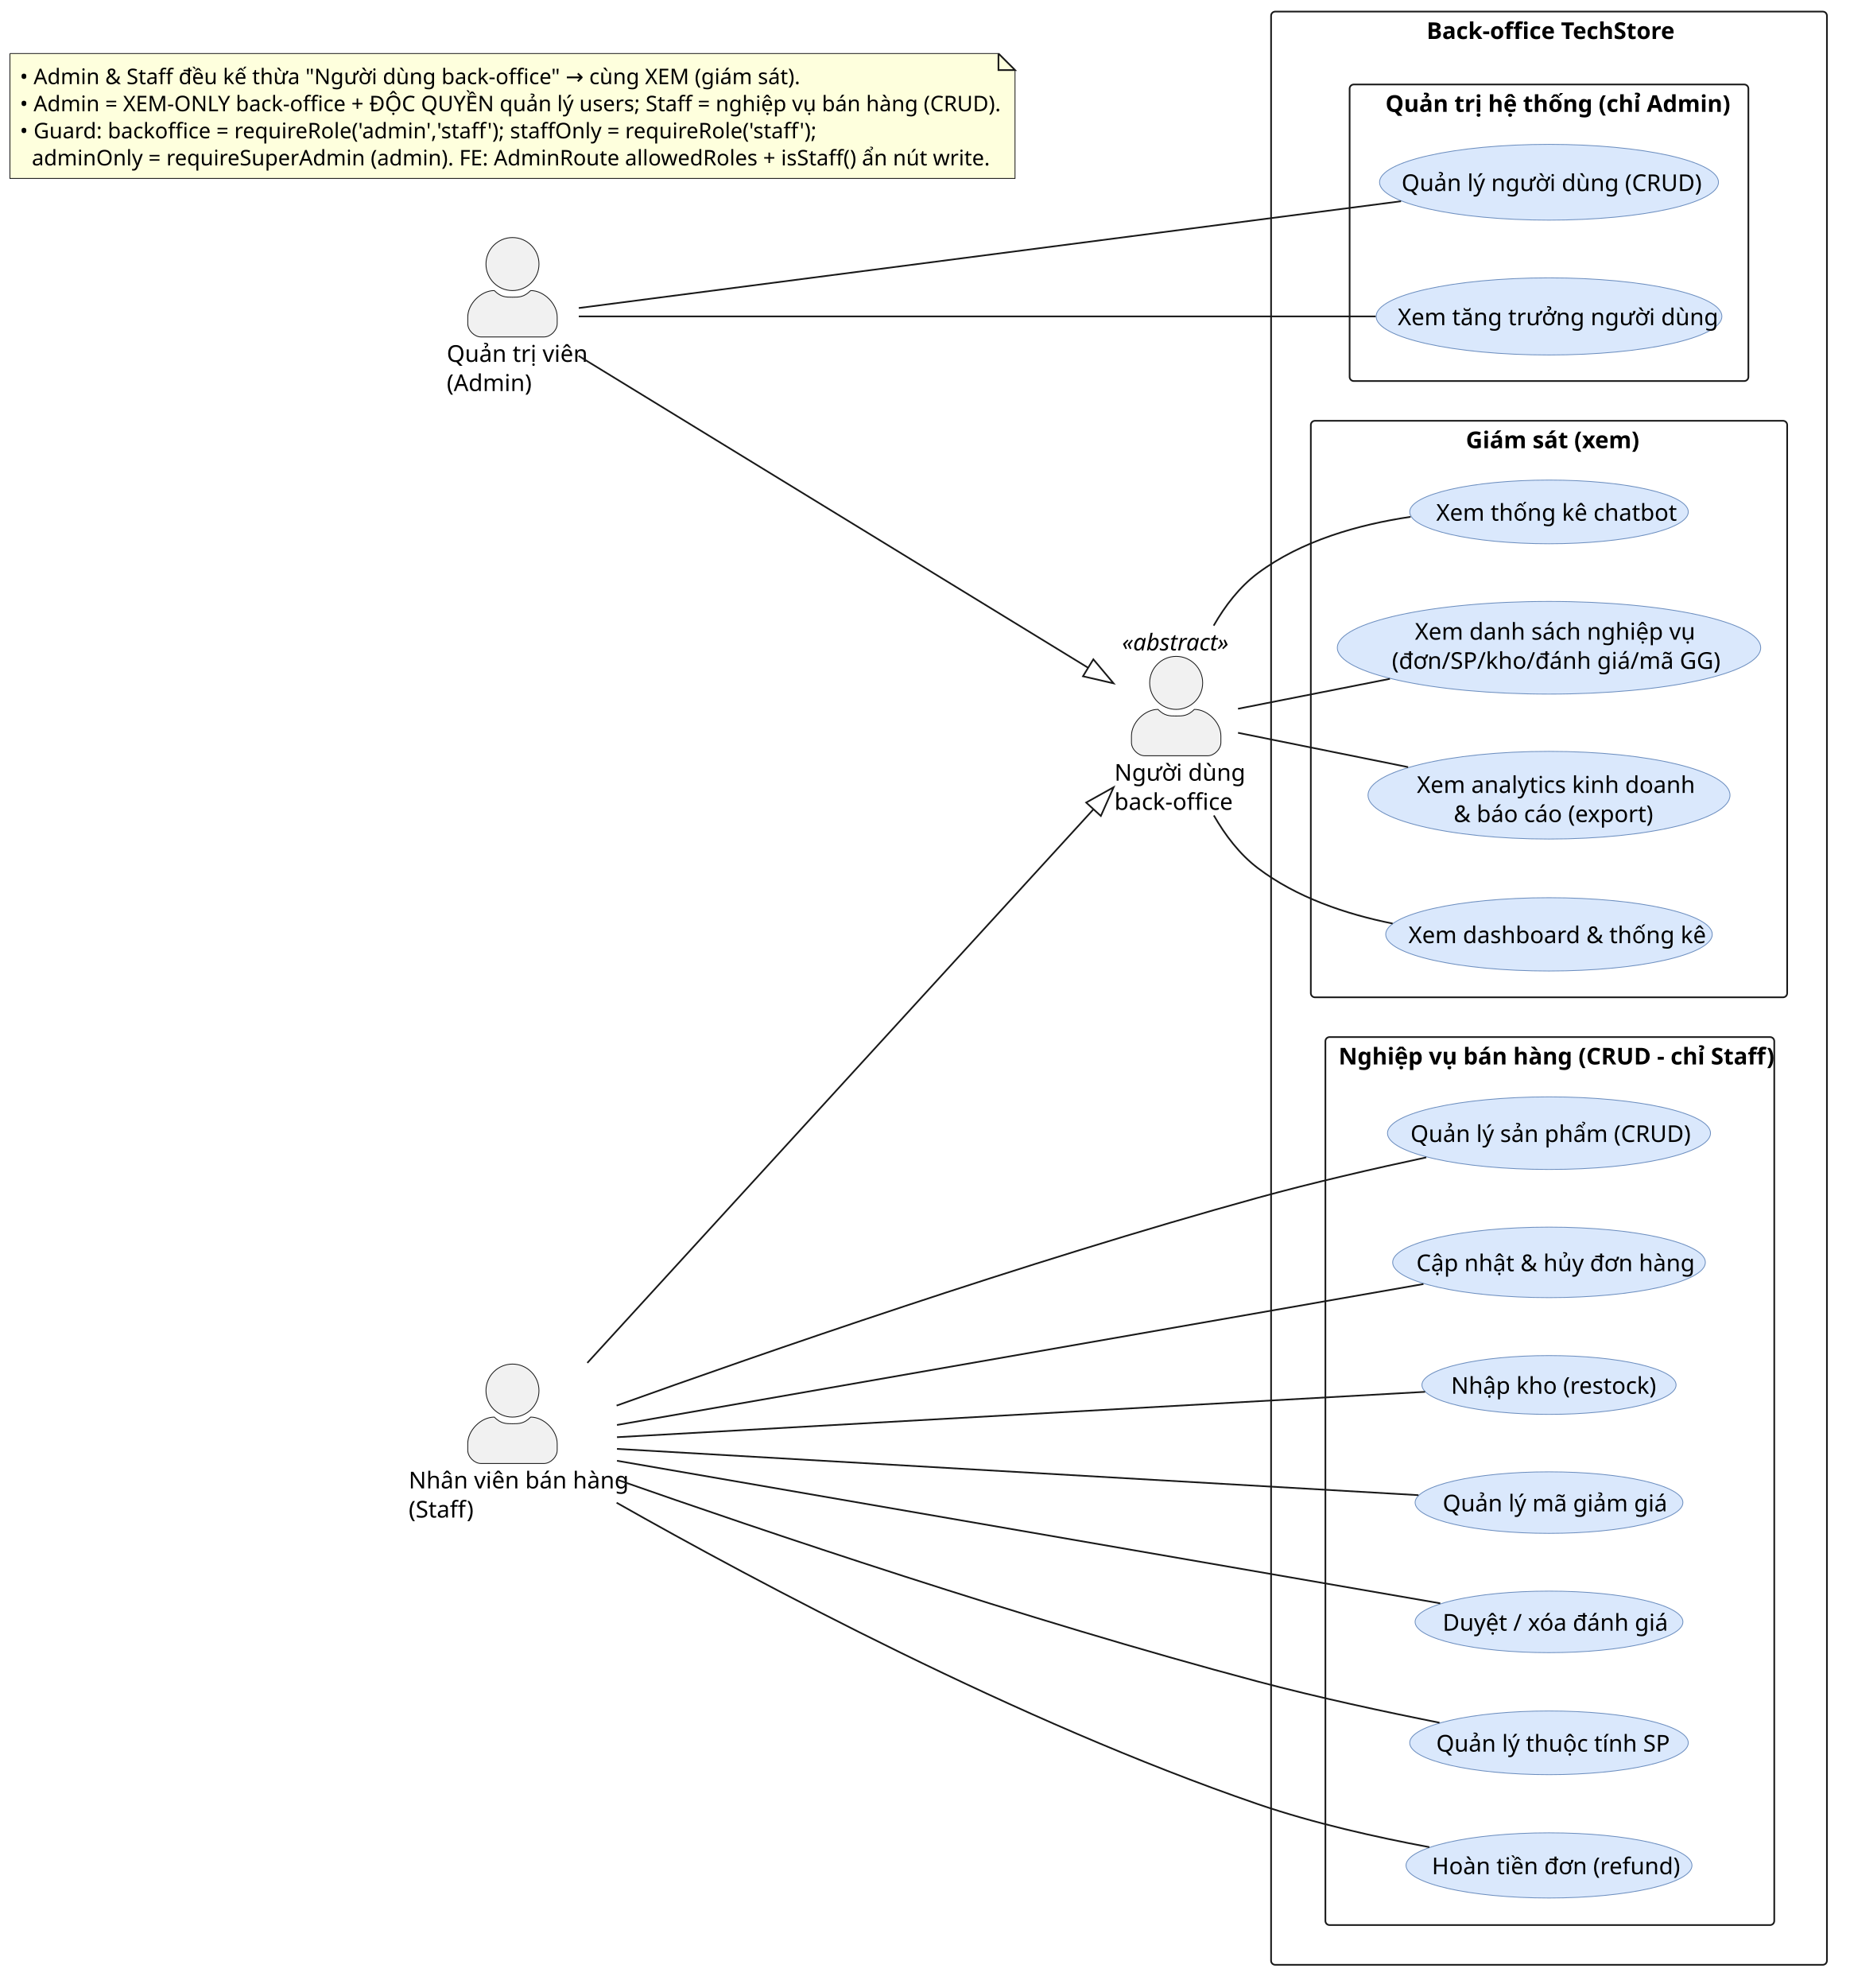
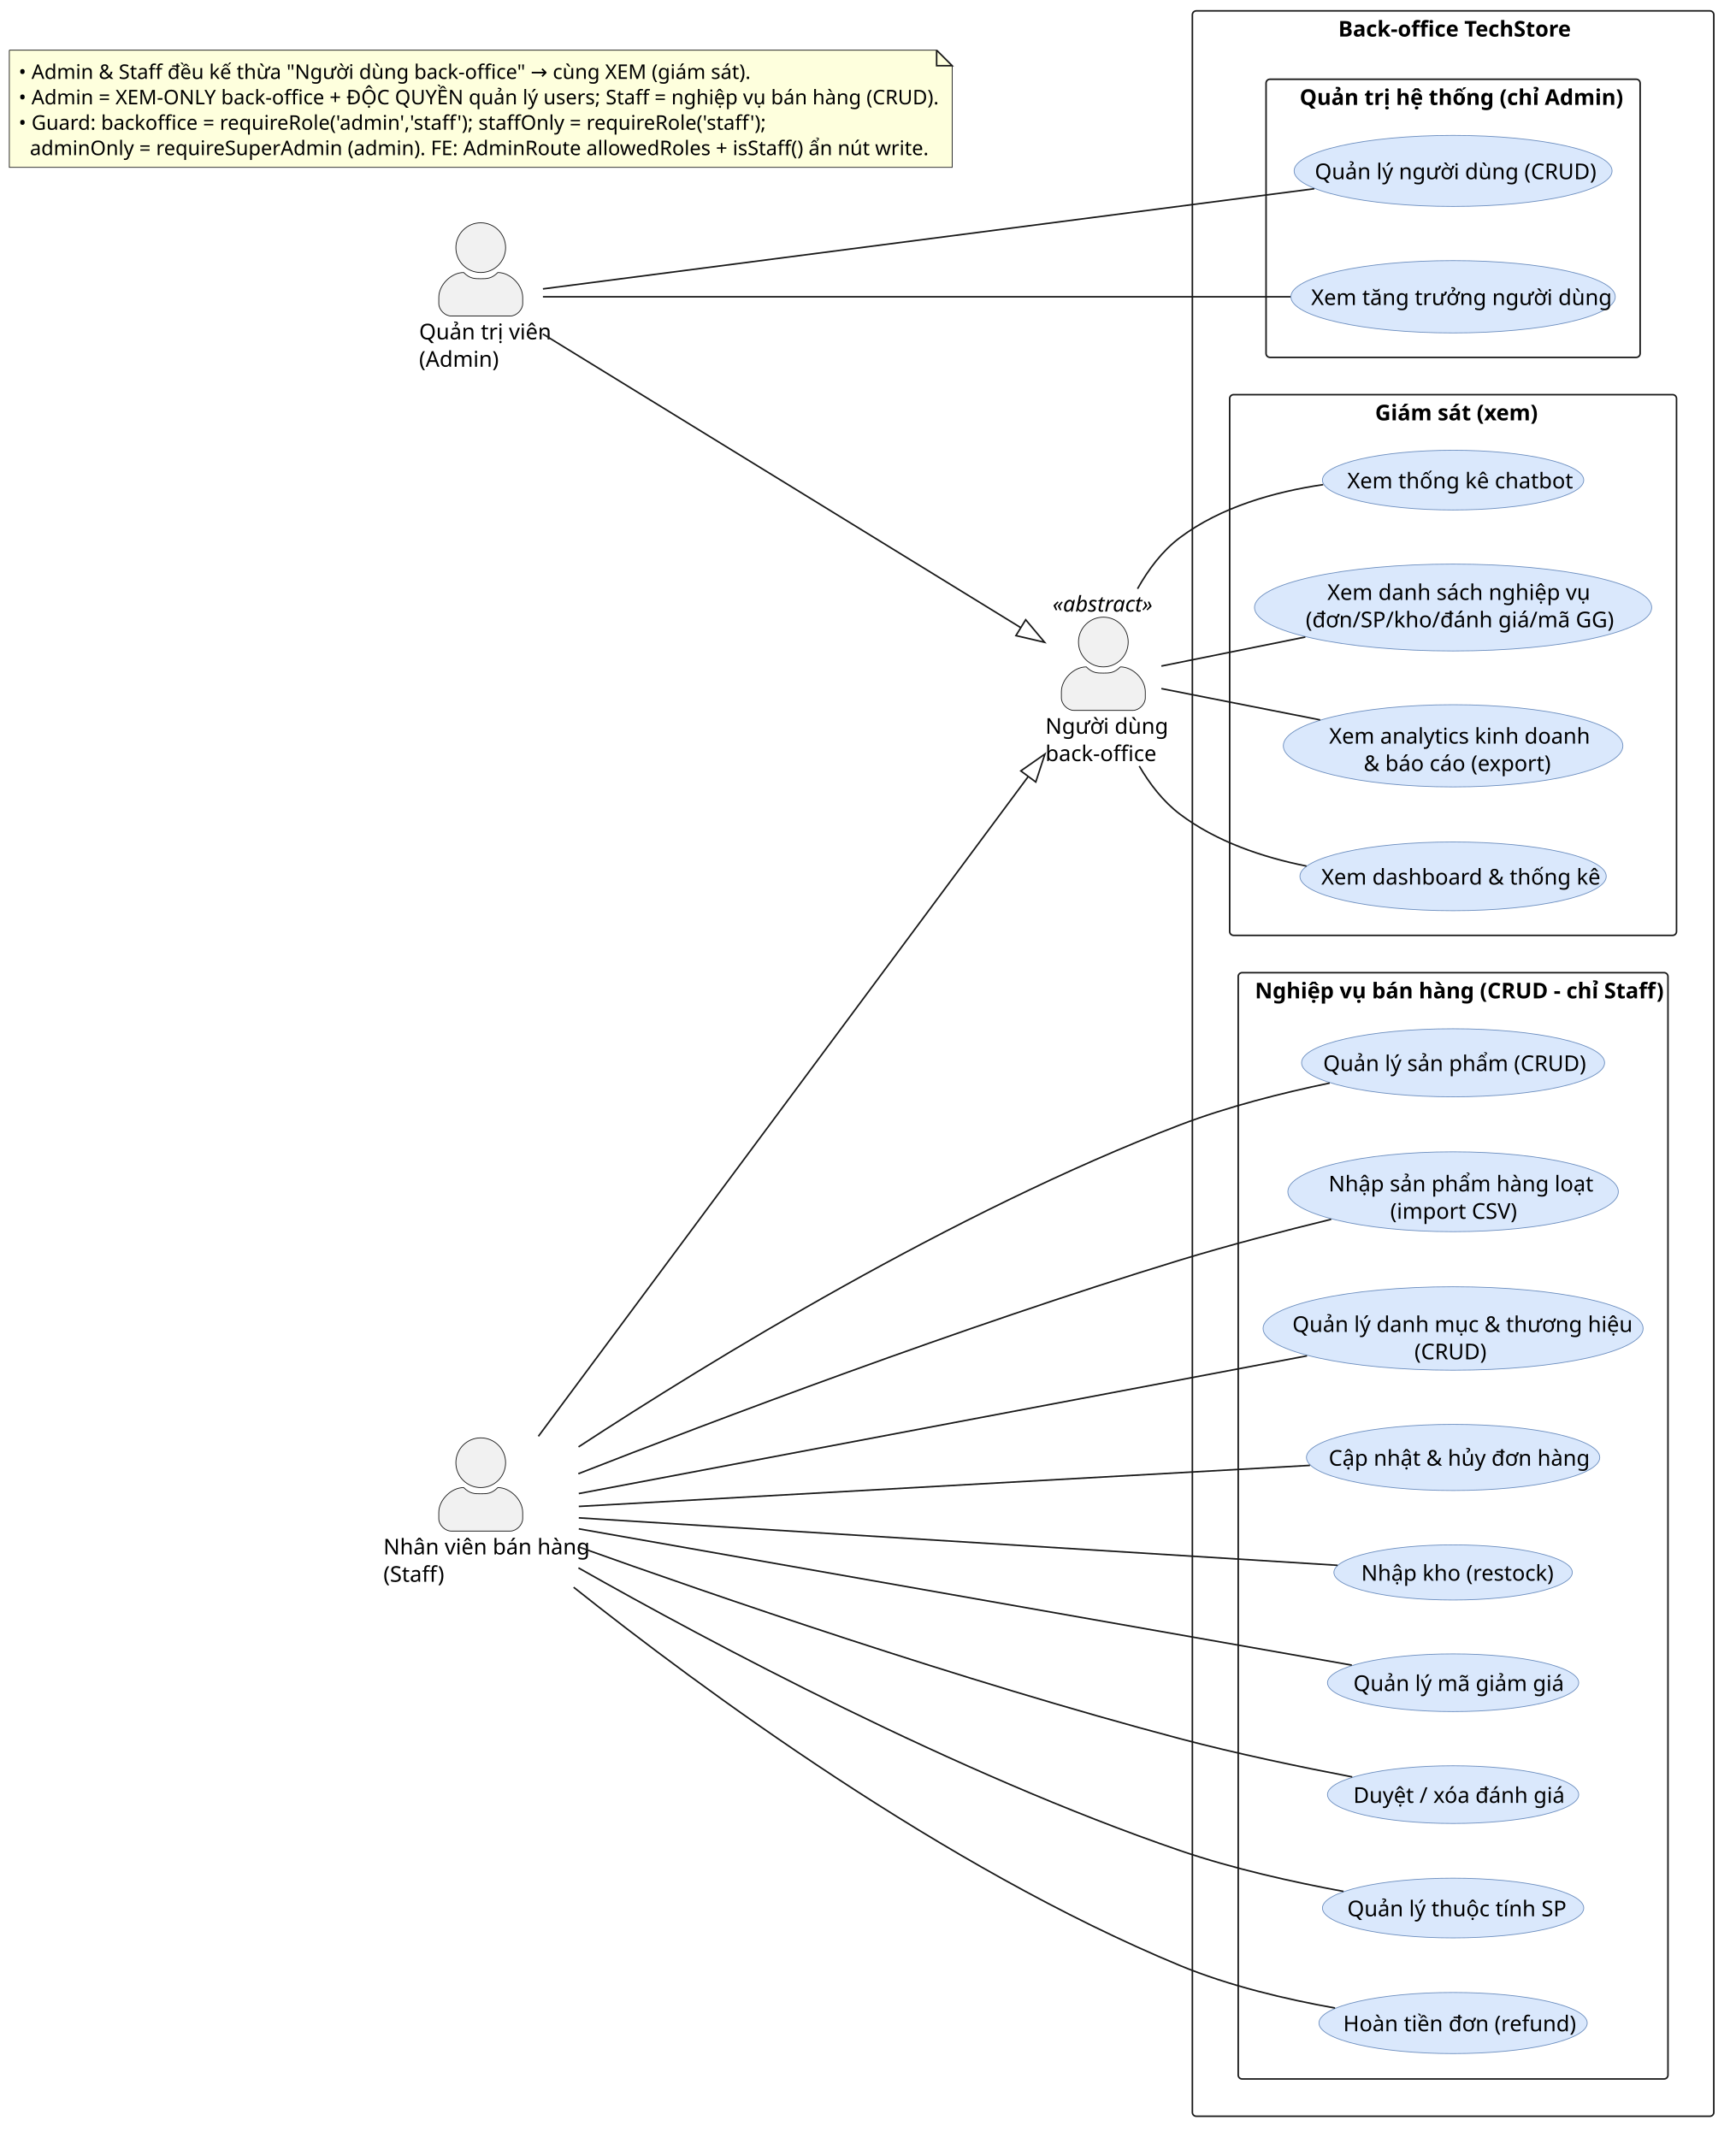
- <svg xmlns="http://www.w3.org/2000/svg" contentStyleType="text/css" data-diagram-type="DESCRIPTION" height="3750px" preserveAspectRatio="none" style="width:3490px;height:3750px;background:#FFFFFF;" version="1.1" viewBox="0 0 3490 3750" width="3490.625px" zoomAndPan="magnify">
+ <svg xmlns="http://www.w3.org/2000/svg" contentStyleType="text/css" data-diagram-type="DESCRIPTION" height="4300px" preserveAspectRatio="none" style="width:3490px;height:4300px;background:#FFFFFF;" version="1.1" viewBox="0 0 3490 4300" width="3490.625px" zoomAndPan="magnify">
  <defs />
  <g>
-     <g class="cluster" data-qualified-name="Back-office TechStore" data-source-line="27" id="ent0006">
-       <rect fill="none" height="3684.375" rx="7.812" ry="7.812" style="stroke:#181818;stroke-width:3.125;" width="1048.75" x="2398.219" y="21.875" />
+     <g class="cluster" data-qualified-name="Back-office TechStore" data-source-line="31" id="ent0006">
+       <rect fill="none" height="4234.375" rx="7.812" ry="7.812" style="stroke:#181818;stroke-width:3.125;" width="1048.75" x="2398.219" y="21.875" />
      <text fill="#000000" font-family="sans-serif" font-size="43.75" font-weight="700" lengthAdjust="spacing" textLength="461.938" x="2691.624" y="73.541">Back-office TechStore</text>
    </g>
-     <g class="cluster" data-qualified-name="Back-office TechStore.Gi.m s.t .xem." data-source-line="28" id="ent0007">
+     <g class="cluster" data-qualified-name="Back-office TechStore.Gi.m s.t .xem." data-source-line="32" id="ent0007">
      <rect fill="none" height="1087.5" rx="7.812" ry="7.812" style="stroke:#181818;stroke-width:3.125;" width="898.75" x="2473.219" y="793.75" />
      <text fill="#000000" font-family="sans-serif" font-size="43.75" font-weight="700" lengthAdjust="spacing" textLength="313.663" x="2765.762" y="845.416">Giám sát (xem)</text>
    </g>
-     <g class="cluster" data-qualified-name="Back-office TechStore.Qu.n tr. h. th.ng .ch. Admin." data-source-line="34" id="ent0012">
+     <g class="cluster" data-qualified-name="Back-office TechStore.Qu.n tr. h. th.ng .ch. Admin." data-source-line="38" id="ent0012">
      <rect fill="none" height="559.375" rx="7.812" ry="7.812" style="stroke:#181818;stroke-width:3.125;" width="752.375" x="2546.406" y="159.375" />
      <text fill="#000000" font-family="sans-serif" font-size="43.75" font-weight="700" lengthAdjust="spacing" textLength="617.307" x="2613.941" y="211.041">Quản trị hệ thống (chỉ Admin)</text>
    </g>
-     <g class="cluster" data-qualified-name="Back-office TechStore.Nghi.p v. b.n h.ng .CRUD - ch. Staff." data-source-line="38" id="ent0015">
-       <rect fill="none" height="1675" rx="7.812" ry="7.812" style="stroke:#181818;stroke-width:3.125;" width="846.875" x="2500.719" y="1956.25" />
-       <text fill="#000000" font-family="sans-serif" font-size="43.75" font-weight="700" lengthAdjust="spacing" textLength="797.198" x="2525.557" y="2007.916">Nghiệp vụ bán hàng (CRUD - chỉ Staff)</text>
+     <g class="cluster" data-qualified-name="Back-office TechStore.Nghi.p v. b.n h.ng .CRUD - ch. Staff." data-source-line="42" id="ent0015">
+       <rect fill="none" height="2225" rx="7.812" ry="7.812" style="stroke:#181818;stroke-width:3.125;" width="864.375" x="2490.406" y="1956.25" />
+       <text fill="#000000" font-family="sans-serif" font-size="43.75" font-weight="700" lengthAdjust="spacing" textLength="797.198" x="2523.994" y="2007.916">Nghiệp vụ bán hàng (CRUD - chỉ Staff)</text>
    </g>
-     <g class="entity" data-qualified-name="Back-office TechStore.Gi.m s.t .xem..UC_dash" data-source-line="29" id="ent0008">
+     <g class="entity" data-qualified-name="Back-office TechStore.Gi.m s.t .xem..UC_dash" data-source-line="33" id="ent0008">
      <ellipse cx="2922.583" cy="1762.485" fill="#DAE8FC" rx="308.052" ry="69.11" style="stroke:#6C8EBF;stroke-width:1.562;" />
      <text fill="#000000" font-family="sans-serif" font-size="43.75" lengthAdjust="spacing" textLength="530.212" x="2657.477" y="1779.062">Xem dashboard &amp; thống kê</text>
    </g>
-     <g class="entity" data-qualified-name="Back-office TechStore.Gi.m s.t .xem..UC_analytics" data-source-line="30" id="ent0009">
+     <g class="entity" data-qualified-name="Back-office TechStore.Gi.m s.t .xem..UC_analytics" data-source-line="34" id="ent0009">
      <ellipse cx="2922.601" cy="1500.001" fill="#DAE8FC" rx="341.476" ry="82.688" style="stroke:#6C8EBF;stroke-width:1.562;" />
      <text fill="#000000" font-family="sans-serif" font-size="43.75" lengthAdjust="spacing" textLength="498.553" x="2673.324" y="1495.651">Xem analytics kinh doanh</text>
      <text fill="#000000" font-family="sans-serif" font-size="43.75" lengthAdjust="spacing" textLength="359.912" x="2742.645" y="1550.68">&amp; báo cáo (export)</text>
    </g>
-     <g class="entity" data-qualified-name="Back-office TechStore.Gi.m s.t .xem..UC_list" data-source-line="31" id="ent0010">
+     <g class="entity" data-qualified-name="Back-office TechStore.Gi.m s.t .xem..UC_list" data-source-line="35" id="ent0010">
      <ellipse cx="2922.601" cy="1221.876" fill="#DAE8FC" rx="399.382" ry="87.376" style="stroke:#6C8EBF;stroke-width:1.562;" />
      <text fill="#000000" font-family="sans-serif" font-size="43.75" lengthAdjust="spacing" textLength="505.902" x="2669.65" y="1206.598">Xem danh sách nghiệp vụ</text>
      <text fill="#000000" font-family="sans-serif" font-size="43.75" lengthAdjust="spacing" textLength="592.868" x="2626.167" y="1261.627">(đơn/SP/kho/đánh giá/mã GG)</text>
    </g>
-     <g class="entity" data-qualified-name="Back-office TechStore.Gi.m s.t .xem..UC_chatstat" data-source-line="32" id="ent0011">
+     <g class="entity" data-qualified-name="Back-office TechStore.Gi.m s.t .xem..UC_chatstat" data-source-line="36" id="ent0011">
      <ellipse cx="2922.594" cy="965.619" fill="#DAE8FC" rx="262.782" ry="60.056" style="stroke:#6C8EBF;stroke-width:1.562;" />
      <text fill="#000000" font-family="sans-serif" font-size="43.75" lengthAdjust="spacing" textLength="425.623" x="2709.783" y="982.196">Xem thống kê chatbot</text>
    </g>
-     <g class="entity" data-qualified-name="Back-office TechStore.Qu.n tr. h. th.ng .ch. Admin..UC_user" data-source-line="35" id="ent0013">
+     <g class="entity" data-qualified-name="Back-office TechStore.Qu.n tr. h. th.ng .ch. Admin..UC_user" data-source-line="39" id="ent0013">
      <ellipse cx="2922.596" cy="343.763" fill="#DAE8FC" rx="319.753" ry="71.451" style="stroke:#6C8EBF;stroke-width:1.562;" />
      <text fill="#000000" font-family="sans-serif" font-size="43.75" lengthAdjust="spacing" textLength="556.445" x="2644.374" y="360.34">Quản lý người dùng (CRUD)</text>
    </g>
-     <g class="entity" data-qualified-name="Back-office TechStore.Qu.n tr. h. th.ng .ch. Admin..UC_growth" data-source-line="36" id="ent0014">
+     <g class="entity" data-qualified-name="Back-office TechStore.Qu.n tr. h. th.ng .ch. Admin..UC_growth" data-source-line="40" id="ent0014">
      <ellipse cx="2922.599" cy="596.864" fill="#DAE8FC" rx="326.193" ry="72.739" style="stroke:#6C8EBF;stroke-width:1.562;" />
      <text fill="#000000" font-family="sans-serif" font-size="43.75" lengthAdjust="spacing" textLength="570.779" x="2637.21" y="613.441">Xem tăng trưởng người dùng</text>
    </g>
-     <g class="entity" data-qualified-name="Back-office TechStore.Nghi.p v. b.n h.ng .CRUD - ch. Staff..UC_product" data-source-line="39" id="ent0016">
+     <g class="entity" data-qualified-name="Back-office TechStore.Nghi.p v. b.n h.ng .CRUD - ch. Staff..UC_product" data-source-line="43" id="ent0016">
      <ellipse cx="2922.582" cy="2137.51" fill="#DAE8FC" rx="304.738" ry="68.448" style="stroke:#6C8EBF;stroke-width:1.562;" />
      <text fill="#000000" font-family="sans-serif" font-size="43.75" lengthAdjust="spacing" textLength="522.736" x="2661.214" y="2154.087">Quản lý sản phẩm (CRUD)</text>
    </g>
-     <g class="entity" data-qualified-name="Back-office TechStore.Nghi.p v. b.n h.ng .CRUD - ch. Staff..UC_order" data-source-line="40" id="ent0017">
-       <ellipse cx="2922.608" cy="2381.247" fill="#DAE8FC" rx="294.983" ry="66.497" style="stroke:#6C8EBF;stroke-width:1.562;" />
-       <text fill="#000000" font-family="sans-serif" font-size="43.75" lengthAdjust="spacing" textLength="500.583" x="2672.317" y="2397.824">Cập nhật &amp; hủy đơn hàng</text>
+     <g class="entity" data-qualified-name="Back-office TechStore.Nghi.p v. b.n h.ng .CRUD - ch. Staff..UC_import" data-source-line="44" id="ent0017">
+       <ellipse cx="2922.601" cy="2396.881" fill="#DAE8FC" rx="332.351" ry="80.318" style="stroke:#6C8EBF;stroke-width:1.562;" />
+       <text fill="#000000" font-family="sans-serif" font-size="43.75" lengthAdjust="spacing" textLength="501.053" x="2672.075" y="2396.198">Nhập sản phẩm hàng loạt</text>
+       <text fill="#000000" font-family="sans-serif" font-size="43.75" lengthAdjust="spacing" textLength="252.802" x="2796.2" y="2451.228">(import CSV)</text>
    </g>
-     <g class="entity" data-qualified-name="Back-office TechStore.Nghi.p v. b.n h.ng .CRUD - ch. Staff..UC_stock" data-source-line="41" id="ent0018">
-       <ellipse cx="2922.6" cy="2612.514" fill="#DAE8FC" rx="239.756" ry="55.451" style="stroke:#6C8EBF;stroke-width:1.562;" />
-       <text fill="#000000" font-family="sans-serif" font-size="43.75" lengthAdjust="spacing" textLength="369.589" x="2737.805" y="2629.091">Nhập kho (restock)</text>
+     <g class="entity" data-qualified-name="Back-office TechStore.Nghi.p v. b.n h.ng .CRUD - ch. Staff..UC_catalog" data-source-line="45" id="ent0018">
+       <ellipse cx="2922.589" cy="2671.874" fill="#DAE8FC" rx="382.183" ry="83.937" style="stroke:#6C8EBF;stroke-width:1.562;" />
+       <text fill="#000000" font-family="sans-serif" font-size="43.75" lengthAdjust="spacing" textLength="646.552" x="2599.314" y="2678.829">Quản lý danh mục &amp; thương hiệu</text>
+       <text fill="#000000" font-family="sans-serif" font-size="43.75" lengthAdjust="spacing" textLength="155.518" x="2844.831" y="2733.858">(CRUD)</text>
    </g>
-     <g class="entity" data-qualified-name="Back-office TechStore.Nghi.p v. b.n h.ng .CRUD - ch. Staff..UC_discount" data-source-line="42" id="ent0019">
-       <ellipse cx="2922.597" cy="2834.369" fill="#DAE8FC" rx="252.628" ry="58.026" style="stroke:#6C8EBF;stroke-width:1.562;" />
-       <text fill="#000000" font-family="sans-serif" font-size="43.75" lengthAdjust="spacing" textLength="401.227" x="2721.984" y="2850.947">Quản lý mã giảm giá</text>
+     <g class="entity" data-qualified-name="Back-office TechStore.Nghi.p v. b.n h.ng .CRUD - ch. Staff..UC_order" data-source-line="46" id="ent0019">
+       <ellipse cx="2922.608" cy="2931.247" fill="#DAE8FC" rx="294.983" ry="66.497" style="stroke:#6C8EBF;stroke-width:1.562;" />
+       <text fill="#000000" font-family="sans-serif" font-size="43.75" lengthAdjust="spacing" textLength="500.583" x="2672.317" y="2947.824">Cập nhật &amp; hủy đơn hàng</text>
    </g>
-     <g class="entity" data-qualified-name="Back-office TechStore.Nghi.p v. b.n h.ng .CRUD - ch. Staff..UC_review" data-source-line="43" id="ent0020">
-       <ellipse cx="2922.601" cy="3059.376" fill="#DAE8FC" rx="252.663" ry="58.033" style="stroke:#6C8EBF;stroke-width:1.562;" />
-       <text fill="#000000" font-family="sans-serif" font-size="43.75" lengthAdjust="spacing" textLength="401.312" x="2721.945" y="3075.954">Duyệt / xóa đánh giá</text>
+     <g class="entity" data-qualified-name="Back-office TechStore.Nghi.p v. b.n h.ng .CRUD - ch. Staff..UC_stock" data-source-line="47" id="ent0020">
+       <ellipse cx="2922.6" cy="3162.514" fill="#DAE8FC" rx="239.756" ry="55.451" style="stroke:#6C8EBF;stroke-width:1.562;" />
+       <text fill="#000000" font-family="sans-serif" font-size="43.75" lengthAdjust="spacing" textLength="369.589" x="2737.805" y="3179.091">Nhập kho (restock)</text>
    </g>
-     <g class="entity" data-qualified-name="Back-office TechStore.Nghi.p v. b.n h.ng .CRUD - ch. Staff..UC_attr" data-source-line="44" id="ent0021">
-       <ellipse cx="2922.585" cy="3287.492" fill="#DAE8FC" rx="262.773" ry="60.055" style="stroke:#6C8EBF;stroke-width:1.562;" />
-       <text fill="#000000" font-family="sans-serif" font-size="43.75" lengthAdjust="spacing" textLength="425.601" x="2709.785" y="3304.069">Quản lý thuộc tính SP</text>
+     <g class="entity" data-qualified-name="Back-office TechStore.Nghi.p v. b.n h.ng .CRUD - ch. Staff..UC_discount" data-source-line="48" id="ent0021">
+       <ellipse cx="2922.597" cy="3384.369" fill="#DAE8FC" rx="252.628" ry="58.026" style="stroke:#6C8EBF;stroke-width:1.562;" />
+       <text fill="#000000" font-family="sans-serif" font-size="43.75" lengthAdjust="spacing" textLength="401.227" x="2721.984" y="3400.947">Quản lý mã giảm giá</text>
    </g>
-     <g class="entity" data-qualified-name="Back-office TechStore.Nghi.p v. b.n h.ng .CRUD - ch. Staff..UC_refund" data-source-line="45" id="ent0022">
-       <ellipse cx="2922.598" cy="3518.763" fill="#DAE8FC" rx="269.754" ry="61.451" style="stroke:#6C8EBF;stroke-width:1.562;" />
-       <text fill="#000000" font-family="sans-serif" font-size="43.75" lengthAdjust="spacing" textLength="442.136" x="2701.53" y="3535.34">Hoàn tiền đơn (refund)</text>
+     <g class="entity" data-qualified-name="Back-office TechStore.Nghi.p v. b.n h.ng .CRUD - ch. Staff..UC_review" data-source-line="49" id="ent0022">
+       <ellipse cx="2922.601" cy="3609.376" fill="#DAE8FC" rx="252.663" ry="58.033" style="stroke:#6C8EBF;stroke-width:1.562;" />
+       <text fill="#000000" font-family="sans-serif" font-size="43.75" lengthAdjust="spacing" textLength="401.312" x="2721.945" y="3625.954">Duyệt / xóa đánh giá</text>
    </g>
-     <g class="entity" data-qualified-name="bo" data-source-line="20" id="ent0001">
-       <ellipse cx="2219.146" cy="1288.123" fill="#F1F1F1" rx="50" ry="50" style="stroke:#181818;stroke-width:1.562;" />
-       <path d="M2219.146,1350.623 C2231.646,1350.623 2241.021,1350.623 2253.521,1338.123 C2278.521,1338.123 2303.521,1363.123 2303.521,1388.123 L2303.521,1400.623 C2303.521,1413.123 2291.021,1425.623 2278.521,1425.623 L2159.771,1425.623 C2147.271,1425.623 2134.771,1413.123 2134.771,1400.623 L2134.771,1388.123 C2134.771,1363.123 2159.771,1338.123 2184.771,1338.123 C2197.271,1350.623 2206.646,1350.623 2219.146,1350.623" fill="#F1F1F1" style="stroke:#181818;stroke-width:1.562;" />
-       <text fill="#000000" font-family="sans-serif" font-size="43.75" lengthAdjust="spacing" textLength="233.106" x="2102.594" y="1472.602">Người dùng</text>
-       <text fill="#000000" font-family="sans-serif" font-size="43.75" lengthAdjust="spacing" textLength="211.551" x="2102.594" y="1527.631">back-office</text>
-       <text fill="#000000" font-family="sans-serif" font-size="43.75" font-style="italic" lengthAdjust="spacing" textLength="204.288" x="2117.003" y="1226.947">«abstract»</text>
+     <g class="entity" data-qualified-name="Back-office TechStore.Nghi.p v. b.n h.ng .CRUD - ch. Staff..UC_attr" data-source-line="50" id="ent0023">
+       <ellipse cx="2922.585" cy="3837.492" fill="#DAE8FC" rx="262.773" ry="60.055" style="stroke:#6C8EBF;stroke-width:1.562;" />
+       <text fill="#000000" font-family="sans-serif" font-size="43.75" lengthAdjust="spacing" textLength="425.601" x="2709.785" y="3854.069">Quản lý thuộc tính SP</text>
    </g>
-     <g class="entity" data-qualified-name="admin" data-source-line="21" id="ent0002">
+     <g class="entity" data-qualified-name="Back-office TechStore.Nghi.p v. b.n h.ng .CRUD - ch. Staff..UC_refund" data-source-line="51" id="ent0024">
+       <ellipse cx="2922.598" cy="4068.763" fill="#DAE8FC" rx="269.754" ry="61.451" style="stroke:#6C8EBF;stroke-width:1.562;" />
+       <text fill="#000000" font-family="sans-serif" font-size="43.75" lengthAdjust="spacing" textLength="442.136" x="2701.53" y="4085.34">Hoàn tiền đơn (refund)</text>
+     </g>
+     <g class="entity" data-qualified-name="bo" data-source-line="24" id="ent0001">
+       <ellipse cx="2219.146" cy="1291.248" fill="#F1F1F1" rx="50" ry="50" style="stroke:#181818;stroke-width:1.562;" />
+       <path d="M2219.146,1353.748 C2231.646,1353.748 2241.021,1353.748 2253.521,1341.248 C2278.521,1341.248 2303.521,1366.248 2303.521,1391.248 L2303.521,1403.748 C2303.521,1416.248 2291.021,1428.748 2278.521,1428.748 L2159.771,1428.748 C2147.271,1428.748 2134.771,1416.248 2134.771,1403.748 L2134.771,1391.248 C2134.771,1366.248 2159.771,1341.248 2184.771,1341.248 C2197.271,1353.748 2206.646,1353.748 2219.146,1353.748" fill="#F1F1F1" style="stroke:#181818;stroke-width:1.562;" />
+       <text fill="#000000" font-family="sans-serif" font-size="43.75" lengthAdjust="spacing" textLength="233.106" x="2102.594" y="1475.727">Người dùng</text>
+       <text fill="#000000" font-family="sans-serif" font-size="43.75" lengthAdjust="spacing" textLength="211.551" x="2102.594" y="1530.756">back-office</text>
+       <text fill="#000000" font-family="sans-serif" font-size="43.75" font-style="italic" lengthAdjust="spacing" textLength="204.288" x="2117.003" y="1230.072">«abstract»</text>
+     </g>
+     <g class="entity" data-qualified-name="admin" data-source-line="25" id="ent0002">
      <ellipse cx="966.925" cy="498.094" fill="#F1F1F1" rx="50" ry="50" style="stroke:#181818;stroke-width:1.562;" />
      <path d="M966.925,560.594 C979.425,560.594 988.8,560.594 1001.3,548.094 C1026.3,548.094 1051.3,573.094 1051.3,598.094 L1051.3,610.594 C1051.3,623.094 1038.8,635.594 1026.3,635.594 L907.55,635.594 C895.05,635.594 882.55,623.094 882.55,610.594 L882.55,598.094 C882.55,573.094 907.55,548.094 932.55,548.094 C945.05,560.594 954.425,560.594 966.925,560.594" fill="#F1F1F1" style="stroke:#181818;stroke-width:1.562;" />
      <text fill="#000000" font-family="sans-serif" font-size="43.75" lengthAdjust="spacing" textLength="248.038" x="842.906" y="682.572">Quản trị viên</text>
      <text fill="#000000" font-family="sans-serif" font-size="43.75" lengthAdjust="spacing" textLength="153.146" x="842.906" y="737.602">(Admin)</text>
    </g>
-     <g class="entity" data-qualified-name="staff" data-source-line="22" id="ent0003">
-       <ellipse cx="966.911" cy="2623.094" fill="#F1F1F1" rx="50" ry="50" style="stroke:#181818;stroke-width:1.562;" />
-       <path d="M966.911,2685.594 C979.411,2685.594 988.786,2685.594 1001.286,2673.094 C1026.286,2673.094 1051.286,2698.094 1051.286,2723.094 L1051.286,2735.594 C1051.286,2748.094 1038.786,2760.594 1026.286,2760.594 L907.536,2760.594 C895.036,2760.594 882.536,2748.094 882.536,2735.594 L882.536,2723.094 C882.536,2698.094 907.536,2673.094 932.536,2673.094 C945.036,2685.594 954.411,2685.594 966.911,2685.594" fill="#F1F1F1" style="stroke:#181818;stroke-width:1.562;" />
-       <text fill="#000000" font-family="sans-serif" font-size="43.75" lengthAdjust="spacing" textLength="391.635" x="771.094" y="2807.573">Nhân viên bán hàng</text>
-       <text fill="#000000" font-family="sans-serif" font-size="43.75" lengthAdjust="spacing" textLength="119.116" x="771.094" y="2862.602">(Staff)</text>
+     <g class="entity" data-qualified-name="staff" data-source-line="26" id="ent0003">
+       <ellipse cx="966.911" cy="2941.844" fill="#F1F1F1" rx="50" ry="50" style="stroke:#181818;stroke-width:1.562;" />
+       <path d="M966.911,3004.344 C979.411,3004.344 988.786,3004.344 1001.286,2991.844 C1026.286,2991.844 1051.286,3016.844 1051.286,3041.844 L1051.286,3054.344 C1051.286,3066.844 1038.786,3079.344 1026.286,3079.344 L907.536,3079.344 C895.036,3079.344 882.536,3066.844 882.536,3054.344 L882.536,3041.844 C882.536,3016.844 907.536,2991.844 932.536,2991.844 C945.036,3004.344 954.411,3004.344 966.911,3004.344" fill="#F1F1F1" style="stroke:#181818;stroke-width:1.562;" />
+       <text fill="#000000" font-family="sans-serif" font-size="43.75" lengthAdjust="spacing" textLength="391.635" x="771.094" y="3126.323">Nhân viên bán hàng</text>
+       <text fill="#000000" font-family="sans-serif" font-size="43.75" lengthAdjust="spacing" textLength="119.116" x="771.094" y="3181.352">(Staff)</text>
    </g>
-     <g class="entity" data-qualified-name="N1" data-source-line="69" id="ent0036">
+     <g class="entity" data-qualified-name="N1" data-source-line="77" id="ent0040">
      <path d="M18.75,100.938 L18.75,336.582 L1915.099,336.582 L1915.099,132.188 L1883.849,100.938 L18.75,100.938" fill="#FEFFDD" style="stroke:#181818;stroke-width:1.562;" />
      <path d="M1883.849,100.938 L1883.849,132.188 L1915.099,132.188 L1883.849,100.938" fill="#FEFFDD" style="stroke:#181818;stroke-width:3.125;" />
      <text fill="#000000" font-family="sans-serif" font-size="40.625" lengthAdjust="spacing" textLength="1416.896" x="37.5" y="158.735">• Admin &amp; Staff đều kế thừa "Người dùng back-office" → cùng XEM (giám sát).</text>
      <text fill="#000000" font-family="sans-serif" font-size="40.625" lengthAdjust="spacing" textLength="1830.724" x="37.5" y="209.833">• Admin = XEM-ONLY back-office + ĐỘC QUYỀN quản lý users; Staff = nghiệp vụ bán hàng (CRUD).</text>
      <text fill="#000000" font-family="sans-serif" font-size="40.625" lengthAdjust="spacing" textLength="1429.076" x="37.5" y="260.932">• Guard: backoffice = requireRole('admin','staff'); staffOnly = requireRole('staff');</text>
      <text fill="#000000" font-family="sans-serif" font-size="40.625" lengthAdjust="spacing" textLength="1731.839" x="60.074" y="312.031">adminOnly = requireSuperAdmin (admin). FE: AdminRoute allowedRoles + isStaff() ẩn nút write.</text>
    </g>
-     <g class="link" data-entity-1="ent0002" data-entity-2="ent0001" data-link-type="extension" data-source-line="24" id="lnk4">
-       <path d="M1091.781,671.375 C1332.438,818.656 1818.054,1115.824 2053.085,1259.668" fill="none" id="admin-to-bo" style="stroke:#181818;stroke-width:3.125;" />
-       <polygon fill="none" points="2101.062,1289.031,2062.873,1243.675,2043.297,1275.66,2101.062,1289.031" style="stroke:#181818;stroke-width:3.125;stroke-linejoin:miter;stroke-miterlimit:10;" />
+     <g class="link" data-entity-1="ent0002" data-entity-2="ent0001" data-link-type="extension" data-source-line="28" id="lnk4">
+       <path d="M1091.781,671.688 C1332.438,819.562 1818.105,1117.991 2053.136,1262.397" fill="none" id="admin-to-bo" style="stroke:#181818;stroke-width:3.125;" />
+       <polygon fill="none" points="2101.062,1291.844,2062.952,1246.421,2043.32,1278.373,2101.062,1291.844" style="stroke:#181818;stroke-width:3.125;stroke-linejoin:miter;stroke-miterlimit:10;" />
    </g>
-     <g class="link" data-entity-1="ent0003" data-entity-2="ent0001" data-link-type="extension" data-source-line="25" id="lnk5">
-       <path d="M1108.156,2570.844 C1355.875,2299.938 1833.382,1777.79 2063.194,1526.508" fill="none" id="staff-to-bo" style="stroke:#181818;stroke-width:3.125;" />
-       <polygon fill="none" points="2101.156,1485,2049.358,1513.854,2077.03,1539.162,2101.156,1485" style="stroke:#181818;stroke-width:3.125;stroke-linejoin:miter;stroke-miterlimit:10;" />
+     <g class="link" data-entity-1="ent0003" data-entity-2="ent0001" data-link-type="extension" data-source-line="29" id="lnk5">
+       <path d="M1082.812,2888.75 C1319.125,2570.469 1830.531,1881.726 2068.187,1561.632" fill="none" id="staff-to-bo" style="stroke:#181818;stroke-width:3.125;" />
+       <polygon fill="none" points="2101.719,1516.469,2053.133,1550.455,2083.242,1572.809,2101.719,1516.469" style="stroke:#181818;stroke-width:3.125;stroke-linejoin:miter;stroke-miterlimit:10;" />
    </g>
-     <g class="link" data-entity-1="ent0001" data-entity-2="ent0008" data-link-type="association" data-source-line="50" id="lnk23">
-       <path d="M2290.219,1538.188 C2311.719,1575.656 2339.062,1611.594 2373.219,1637.5 C2446.031,1692.781 2539.031,1724.344 2627.562,1742.094" fill="none" id="bo-UC_dash" style="stroke:#181818;stroke-width:3.125;" />
+     <g class="link" data-entity-1="ent0001" data-entity-2="ent0008" data-link-type="association" data-source-line="56" id="lnk25">
+       <path d="M2291.375,1540.75 C2312.75,1577.281 2339.75,1612.219 2373.219,1637.5 C2446.188,1692.625 2539.219,1724.125 2627.719,1741.906" fill="none" id="bo-UC_dash" style="stroke:#181818;stroke-width:3.125;" />
    </g>
-     <g class="link" data-entity-1="ent0001" data-entity-2="ent0009" data-link-type="association" data-source-line="51" id="lnk24">
-       <path d="M2335.844,1382.281 C2422.656,1399.781 2545.875,1424.656 2656.75,1447" fill="none" id="bo-UC_analytics" style="stroke:#181818;stroke-width:3.125;" />
+     <g class="link" data-entity-1="ent0001" data-entity-2="ent0009" data-link-type="association" data-source-line="57" id="lnk26">
+       <path d="M2335.844,1384.906 C2422.281,1401.938 2544.781,1426.094 2655.25,1447.906" fill="none" id="bo-UC_analytics" style="stroke:#181818;stroke-width:3.125;" />
    </g>
-     <g class="link" data-entity-1="ent0001" data-entity-2="ent0010" data-link-type="association" data-source-line="52" id="lnk25">
-       <path d="M2335.844,1336.969 C2413.781,1321.594 2521.062,1300.438 2622.406,1280.469" fill="none" id="bo-UC_list" style="stroke:#181818;stroke-width:3.125;" />
+     <g class="link" data-entity-1="ent0001" data-entity-2="ent0010" data-link-type="association" data-source-line="58" id="lnk27">
+       <path d="M2335.844,1339.594 C2414.562,1323.719 2523.188,1301.812 2625.406,1281.188" fill="none" id="bo-UC_list" style="stroke:#181818;stroke-width:3.125;" />
    </g>
-     <g class="link" data-entity-1="ent0001" data-entity-2="ent0011" data-link-type="association" data-source-line="53" id="lnk26">
-       <path d="M2289.906,1180.156 C2311.438,1142.719 2338.875,1106.875 2373.219,1081.25 C2455.562,1019.781 2563.375,989.406 2661.438,974.906" fill="none" id="bo-UC_chatstat" style="stroke:#181818;stroke-width:3.125;" />
+     <g class="link" data-entity-1="ent0001" data-entity-2="ent0011" data-link-type="association" data-source-line="59" id="lnk28">
+       <path d="M2287.906,1184.188 C2309.688,1145.281 2337.75,1107.844 2373.219,1081.25 C2455.406,1019.594 2563.188,989.188 2661.281,974.688" fill="none" id="bo-UC_chatstat" style="stroke:#181818;stroke-width:3.125;" />
    </g>
-     <g class="link" data-entity-1="ent0002" data-entity-2="ent0013" data-link-type="association" data-source-line="56" id="lnk27">
+     <g class="link" data-entity-1="ent0002" data-entity-2="ent0013" data-link-type="association" data-source-line="62" id="lnk29">
      <path d="M1092,581.031 C1399.562,541.094 2213,435.469 2643.406,379.594" fill="none" id="admin-UC_user" style="stroke:#181818;stroke-width:3.125;" />
    </g>
-     <g class="link" data-entity-1="ent0002" data-entity-2="ent0014" data-link-type="association" data-source-line="57" id="lnk28">
+     <g class="link" data-entity-1="ent0002" data-entity-2="ent0014" data-link-type="association" data-source-line="63" id="lnk30">
      <path d="M1092,596.875 C1388.531,596.875 2155.25,596.875 2595.594,596.875" fill="none" id="admin-UC_growth" style="stroke:#181818;stroke-width:3.125;" />
    </g>
-     <g class="link" data-entity-1="ent0003" data-entity-2="ent0016" data-link-type="association" data-source-line="60" id="lnk29">
-       <path d="M1163.406,2651.406 C1432.312,2554.938 1935.531,2380 2373.219,2259.375 C2476.719,2230.844 2592.656,2204.25 2690.969,2183.219" fill="none" id="staff-UC_product" style="stroke:#181818;stroke-width:3.125;" />
+     <g class="link" data-entity-1="ent0003" data-entity-2="ent0016" data-link-type="association" data-source-line="66" id="lnk31">
+       <path d="M1163.594,2910.031 C1426.625,2738.125 1916.656,2437.281 2373.219,2262.5 C2469.062,2225.812 2578.688,2198.125 2674.438,2178.25" fill="none" id="staff-UC_product" style="stroke:#181818;stroke-width:3.125;" />
    </g>
-     <g class="link" data-entity-1="ent0003" data-entity-2="ent0017" data-link-type="association" data-source-line="61" id="lnk30">
-       <path d="M1164.094,2687.969 C1524.75,2624.938 2296.938,2490.031 2685.688,2422.094" fill="none" id="staff-UC_order" style="stroke:#181818;stroke-width:3.125;" />
+     <g class="link" data-entity-1="ent0003" data-entity-2="ent0017" data-link-type="association" data-source-line="67" id="lnk32">
+       <path d="M1163.188,2964 C1431.875,2859.031 1934.812,2668.281 2373.219,2534.375 C2471.875,2504.25 2582,2475.594 2677.375,2452.312" fill="none" id="staff-UC_import" style="stroke:#181818;stroke-width:3.125;" />
    </g>
-     <g class="link" data-entity-1="ent0003" data-entity-2="ent0018" data-link-type="association" data-source-line="62" id="lnk31">
-       <path d="M1164.094,2711 C1525.719,2690.688 2301.062,2647.188 2688.812,2625.438" fill="none" id="staff-UC_stock" style="stroke:#181818;stroke-width:3.125;" />
+     <g class="link" data-entity-1="ent0003" data-entity-2="ent0018" data-link-type="association" data-source-line="68" id="lnk33">
+       <path d="M1164.094,3003.906 C1507.906,2938.875 2225.688,2803.125 2628.781,2726.875" fill="none" id="staff-UC_catalog" style="stroke:#181818;stroke-width:3.125;" />
    </g>
-     <g class="link" data-entity-1="ent0003" data-entity-2="ent0019" data-link-type="association" data-source-line="63" id="lnk32">
-       <path d="M1164.094,2733.062 C1521.875,2753.719 2284.594,2797.75 2676.281,2820.344" fill="none" id="staff-UC_discount" style="stroke:#181818;stroke-width:3.125;" />
+     <g class="link" data-entity-1="ent0003" data-entity-2="ent0019" data-link-type="association" data-source-line="69" id="lnk34">
+       <path d="M1164.094,3029.75 C1509.594,3010.344 2232.719,2969.781 2634.656,2947.219" fill="none" id="staff-UC_order" style="stroke:#181818;stroke-width:3.125;" />
    </g>
-     <g class="link" data-entity-1="ent0003" data-entity-2="ent0020" data-link-type="association" data-source-line="64" id="lnk33">
-       <path d="M1164.094,2755.469 C1534.875,2819.656 2340.562,2959.156 2717.469,3024.406" fill="none" id="staff-UC_review" style="stroke:#181818;stroke-width:3.125;" />
+     <g class="link" data-entity-1="ent0003" data-entity-2="ent0020" data-link-type="association" data-source-line="70" id="lnk35">
+       <path d="M1164.094,3052.75 C1526.188,3075.406 2303.156,3123.969 2690.344,3148.188" fill="none" id="staff-UC_stock" style="stroke:#181818;stroke-width:3.125;" />
    </g>
-     <g class="link" data-entity-1="ent0003" data-entity-2="ent0021" data-link-type="association" data-source-line="65" id="lnk34">
-       <path d="M1163.406,2790.812 C1432.312,2885.062 1935.562,3055.688 2373.219,3171.875 C2485.625,3201.719 2612.688,3229 2715.969,3249.531" fill="none" id="staff-UC_attr" style="stroke:#181818;stroke-width:3.125;" />
+     <g class="link" data-entity-1="ent0003" data-entity-2="ent0021" data-link-type="association" data-source-line="71" id="lnk36">
+       <path d="M1164.094,3074.844 C1535.344,3140.312 2342.656,3282.656 2718.938,3349" fill="none" id="staff-UC_discount" style="stroke:#181818;stroke-width:3.125;" />
    </g>
-     <g class="link" data-entity-1="ent0003" data-entity-2="ent0022" data-link-type="association" data-source-line="66" id="lnk35">
-       <path d="M1163.406,2834.594 C1428.219,2984.531 1922.375,3248.562 2373.219,3403.125 C2477.281,3438.812 2596.438,3465.562 2696.875,3484.312" fill="none" id="staff-UC_refund" style="stroke:#181818;stroke-width:3.125;" />
+     <g class="link" data-entity-1="ent0003" data-entity-2="ent0022" data-link-type="association" data-source-line="72" id="lnk37">
+       <path d="M1163.219,3111 C1431.906,3207.156 1934.906,3380.875 2373.219,3496.875 C2486.938,3526.969 2615.75,3553.844 2719.719,3573.781" fill="none" id="staff-UC_review" style="stroke:#181818;stroke-width:3.125;" />
+     </g>
+     <g class="link" data-entity-1="ent0003" data-entity-2="ent0023" data-link-type="association" data-source-line="73" id="lnk38">
+       <path d="M1163.406,3153.344 C1428.219,3303.281 1922.375,3567.312 2373.219,3721.875 C2479.125,3758.188 2600.656,3785.281 2702.156,3804.062" fill="none" id="staff-UC_attr" style="stroke:#181818;stroke-width:3.125;" />
+     </g>
+     <g class="link" data-entity-1="ent0003" data-entity-2="ent0024" data-link-type="association" data-source-line="74" id="lnk39">
+       <path d="M1153.781,3192.344 C1410.531,3396.469 1898.656,3756.625 2373.219,3953.125 C2471.719,3993.906 2586.438,4021 2685.219,4038.625" fill="none" id="staff-UC_refund" style="stroke:#181818;stroke-width:3.125;" />
    </g>
  </g>
</svg>
